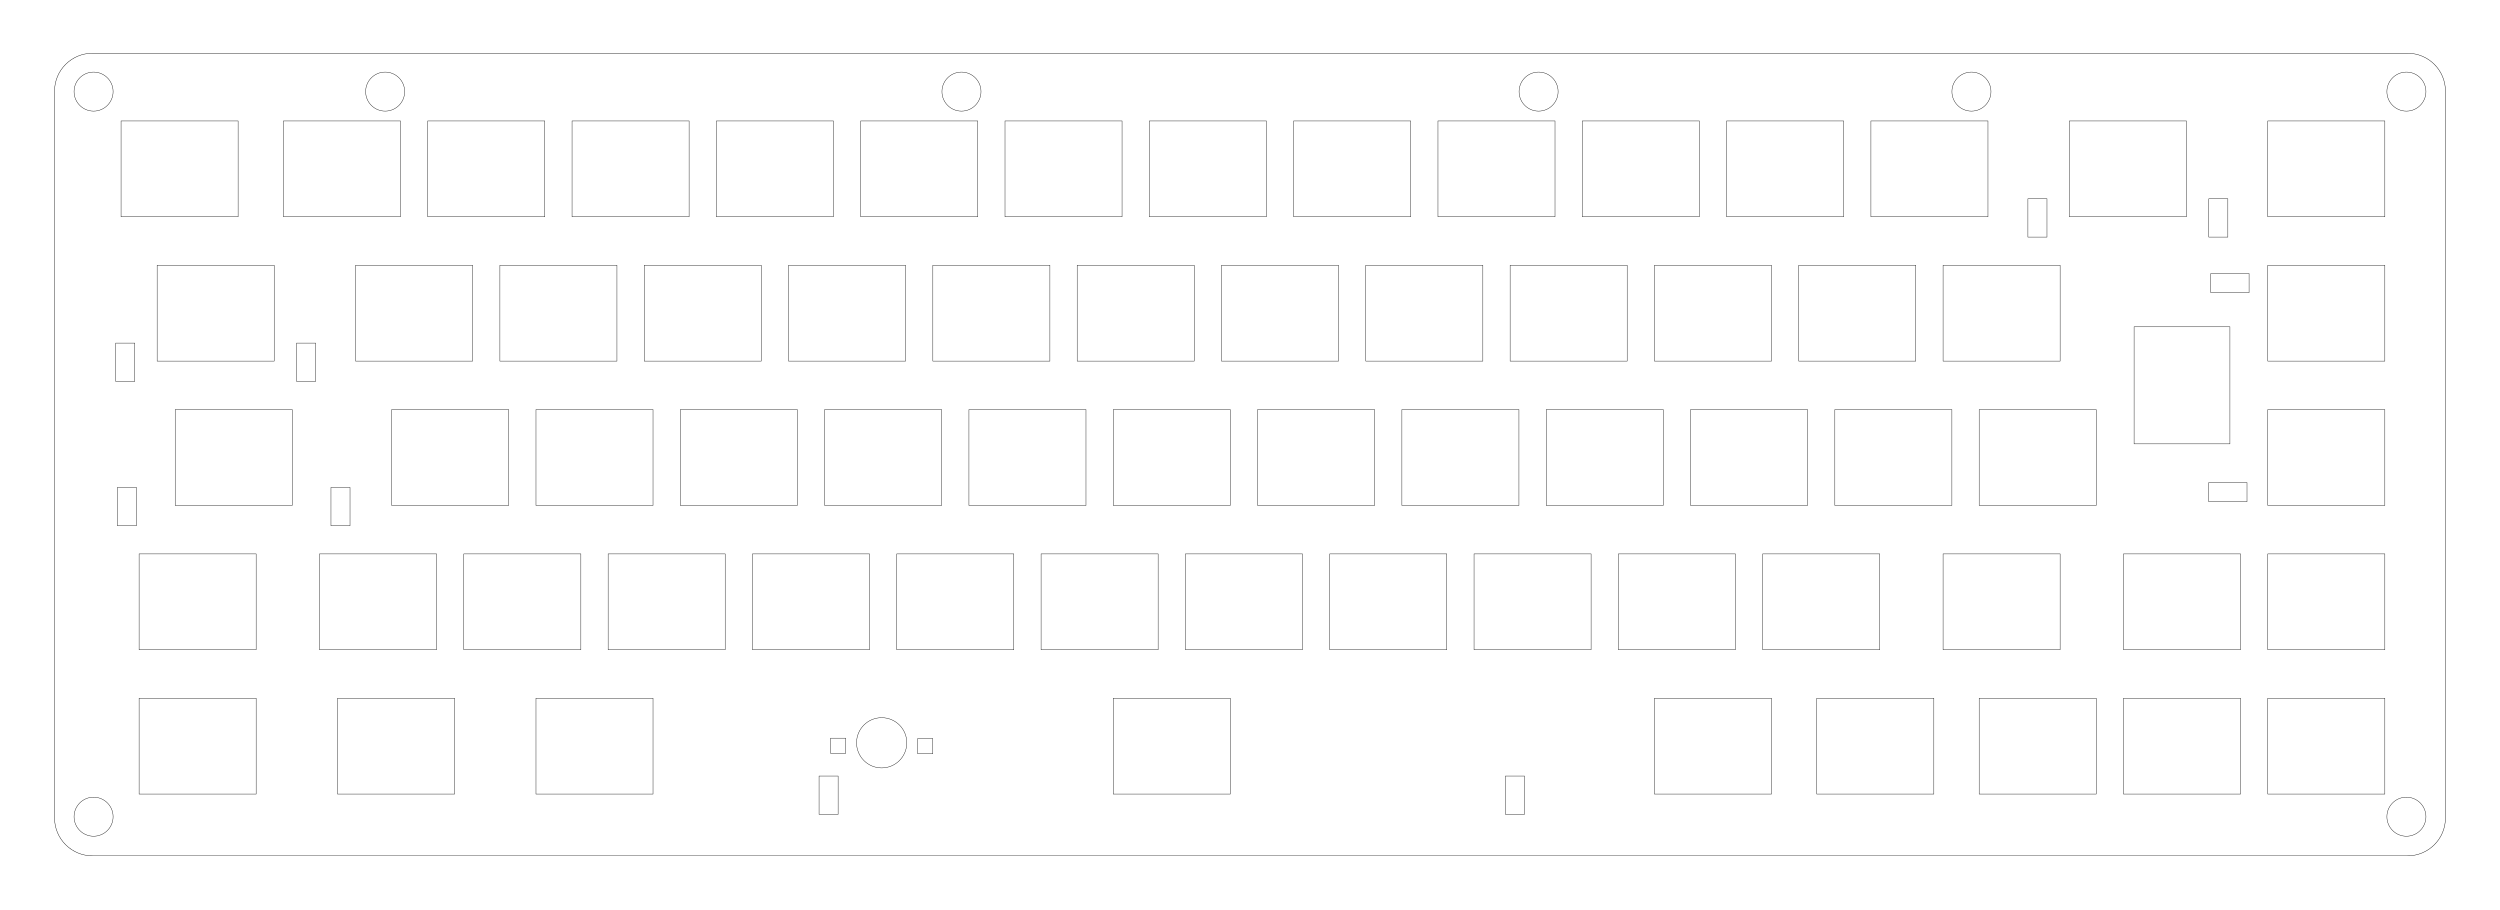
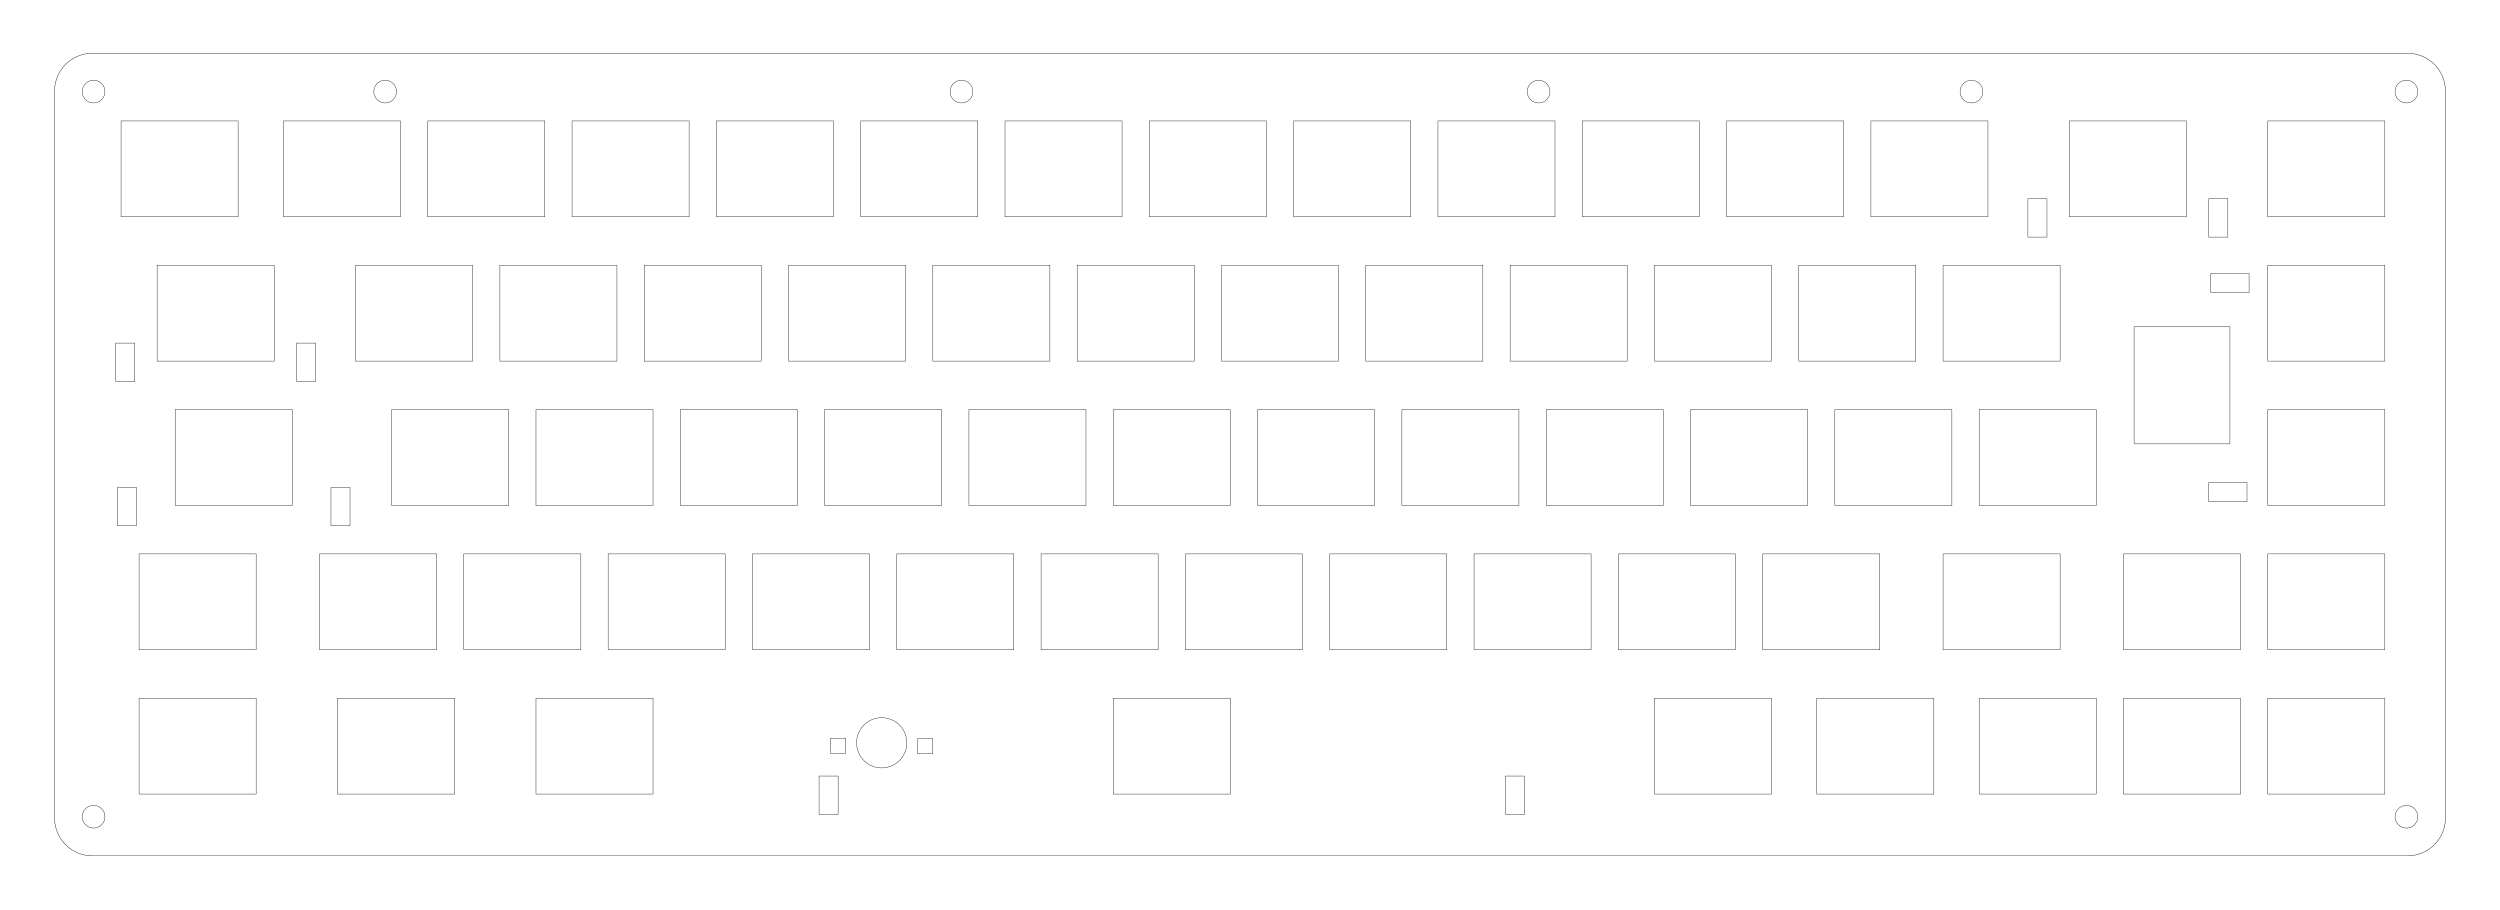
- <svg xmlns="http://www.w3.org/2000/svg" version="1.1" x="0px" y="0px" width="935.433px" height="340.158px" viewBox="-23.829 -7.692 935.433 340.158" enable-background="new -23.829 -7.692 935.433 340.158" xml:space="preserve">
+ <svg xmlns="http://www.w3.org/2000/svg" version="1.1" id="Layer_1" x="0px" y="0px" width="935.433px" height="340.158px" viewBox="0 0 935.433 340.158" enable-background="new 0 0 935.433 340.158" xml:space="preserve">
  <g id="_x32_2mini">
    <g>
-       <path fill="none" stroke="#000000" stroke-width="0.147" d="M-3.419,298.364c0,7.827,6.346,14.173,14.173,14.173h866.267    c7.827,0,14.173-6.346,14.173-14.173V26.409c0-7.828-6.346-14.173-14.173-14.173H10.754c-7.828,0-14.173,6.346-14.173,14.173    V298.364z" />
+       <path fill="none" stroke="#000000" stroke-width="0.147" d="M20.41,306.057c0,7.826,6.346,14.173,14.173,14.173h866.267    c7.826,0,14.174-6.347,14.174-14.173V34.102c0-7.828-6.348-14.173-14.174-14.173H34.583c-7.828,0-14.173,6.346-14.173,14.173    V306.057z" />
    </g>
    <g id="screw_holes">
-       <path display="none" fill="none" stroke="#000000" stroke-width="0.142" d="M544.266,297.927l2.252-5.053 M546.518,292.875    l5.053-2.307 M551.571,290.568l5.107,2.307 M556.678,292.875l2.252,5.053 M558.93,297.927l-2.252,5.053 M556.678,302.98    l-5.107,2.252 M551.571,305.232l-5.053-2.252 M546.518,302.98l-2.252-5.053" />
-       <path display="none" fill="none" stroke="#000000" stroke-width="0.142" d="M213.624,297.927l2.252-5.053 M215.875,292.875    l5.656-2.307 M221.532,290.568l5.053,2.307 M226.584,292.875l2.252,5.053 M228.836,297.927l-2.252,5.053 M226.584,302.98    l-5.053,2.252 M221.532,305.232l-5.656-2.252 M215.875,302.98l-2.252-5.053" />
-       <g>
-         <circle fill="none" stroke="#000000" stroke-width="0.142" cx="11.189" cy="26.584" r="7.304" />
-       </g>
-       <g>
-         <circle fill="none" stroke="#000000" stroke-width="0.142" cx="120.287" cy="26.584" r="7.303" />
-       </g>
-       <g>
-         <circle fill="none" stroke="#000000" stroke-width="0.142" cx="335.929" cy="26.584" r="7.304" />
-       </g>
-       <g>
-         <circle fill="none" stroke="#000000" stroke-width="0.142" cx="551.873" cy="26.584" r="7.304" />
-       </g>
-       <g>
-         <circle fill="none" stroke="#000000" stroke-width="0.142" cx="713.832" cy="26.584" r="7.304" />
-       </g>
-       <g>
-         <circle fill="none" stroke="#000000" stroke-width="0.142" cx="876.585" cy="26.584" r="7.304" />
-       </g>
-       <g>
-         <circle fill="none" stroke="#000000" stroke-width="0.142" cx="876.585" cy="297.9" r="7.304" />
-       </g>
-       <g>
-         <circle fill="none" stroke="#000000" stroke-width="0.142" cx="11.189" cy="297.9" r="7.304" />
+       <path display="none" fill="none" stroke="#000000" stroke-width="0.142" d="M568.093,305.619l2.252-5.053 M570.345,300.567    l5.055-2.308 M575.4,298.26l5.105,2.308 M580.505,300.567l2.252,5.054 M582.757,305.619l-2.252,5.053 M580.505,310.672    l-5.105,2.252 M575.4,312.924l-5.055-2.252 M570.345,310.672l-2.252-5.053" />
+       <path display="none" fill="none" stroke="#000000" stroke-width="0.142" d="M237.453,305.619l2.252-5.053 M239.704,300.567    l5.656-2.308 M245.361,298.26l5.053,2.308 M250.413,300.567l2.252,5.054 M252.665,305.619l-2.252,5.053 M250.413,310.672    l-5.053,2.252 M245.361,312.924l-5.656-2.252 M239.704,310.672l-2.252-5.053" />
+       <g>
+         <circle fill="none" stroke="#000000" stroke-width="0.142" cx="35.018" cy="34.276" r="4.252" />
+       </g>
+       <g>
+         <circle fill="none" stroke="#000000" stroke-width="0.142" cx="144.116" cy="34.277" r="4.252" />
+       </g>
+       <g>
+         <circle fill="none" stroke="#000000" stroke-width="0.142" cx="359.758" cy="34.276" r="4.252" />
+       </g>
+       <g>
+         <circle fill="none" stroke="#000000" stroke-width="0.142" cx="575.701" cy="34.276" r="4.252" />
+       </g>
+       <g>
+         <circle fill="none" stroke="#000000" stroke-width="0.142" cx="737.66" cy="34.276" r="4.252" />
+       </g>
+       <g>
+         <circle fill="none" stroke="#000000" stroke-width="0.142" cx="900.414" cy="34.276" r="4.252" />
+       </g>
+       <g>
+         <circle fill="none" stroke="#000000" stroke-width="0.142" cx="900.414" cy="305.593" r="4.252" />
+       </g>
+       <g>
+         <circle fill="none" stroke="#000000" stroke-width="0.142" cx="35.018" cy="305.593" r="4.252" />
      </g>
    </g>
  </g>
  <g id="AEK_II">
-     <polygon fill="none" stroke="#000000" stroke-width="0.142" points="282.642,282.682 282.642,297.016 289.772,297.016    289.772,282.682  " />
-     <polygon fill="none" stroke="#000000" stroke-width="0.142" points="539.461,282.682 539.461,297.016 546.59,297.016    546.59,282.682  " />
-     <polygon fill="none" stroke="#000000" stroke-width="0.142" points="28.219,253.564 28.219,289.423 72.014,289.423    72.014,253.564  " />
-     <polygon fill="none" stroke="#000000" stroke-width="0.142" points="102.469,253.564 102.469,289.423 146.265,289.423    146.265,253.564  " />
-     <polygon fill="none" stroke="#000000" stroke-width="0.142" points="176.72,253.564 176.72,289.423 220.515,289.423    220.515,253.564  " />
-     <polygon fill="none" stroke="#000000" stroke-width="0.142" points="392.72,253.564 392.72,289.423 436.512,289.423    436.512,253.564  " />
-     <polygon fill="none" stroke="#000000" stroke-width="0.142" points="595.219,253.564 595.219,289.423 639.014,289.423    639.014,253.564  " />
-     <polygon fill="none" stroke="#000000" stroke-width="0.142" points="655.969,253.564 655.969,289.423 699.764,289.423    699.764,253.564  " />
-     <polygon fill="none" stroke="#000000" stroke-width="0.142" points="716.721,253.564 716.721,289.423 760.516,289.423    760.516,253.564  " />
-     <polygon fill="none" stroke="#000000" stroke-width="0.142" points="770.721,253.564 770.721,289.423 814.516,289.423    814.516,253.564  " />
-     <polygon fill="none" stroke="#000000" stroke-width="0.142" points="824.721,253.564 824.721,289.423 868.516,289.423    868.516,253.564  " />
-     <polygon fill="none" stroke="#000000" stroke-width="0.142" points="28.219,199.564 28.219,235.423 72.014,235.423    72.014,199.564  " />
-     <polygon fill="none" stroke="#000000" stroke-width="0.142" points="95.717,199.564 95.717,235.423 139.516,235.423    139.516,199.564  " />
-     <polygon fill="none" stroke="#000000" stroke-width="0.142" points="149.717,199.564 149.717,235.423 193.513,235.423    193.513,199.564  " />
-     <polygon fill="none" stroke="#000000" stroke-width="0.142" points="203.72,199.564 203.72,235.423 247.513,235.423    247.513,199.564  " />
-     <polygon fill="none" stroke="#000000" stroke-width="0.142" points="257.72,199.564 257.72,235.423 301.512,235.423    301.512,199.564  " />
-     <polygon fill="none" stroke="#000000" stroke-width="0.142" points="311.717,199.564 311.717,235.423 355.512,235.423    355.512,199.564  " />
-     <polygon fill="none" stroke="#000000" stroke-width="0.142" points="365.717,199.564 365.717,235.423 409.512,235.423    409.512,199.564  " />
-     <polygon fill="none" stroke="#000000" stroke-width="0.142" points="419.72,199.564 419.72,235.423 463.516,235.423    463.516,199.564  " />
-     <polygon fill="none" stroke="#000000" stroke-width="0.142" points="473.721,199.564 473.721,235.423 517.516,235.423    517.516,199.564  " />
-     <polygon fill="none" stroke="#000000" stroke-width="0.142" points="527.721,199.564 527.721,235.423 571.516,235.423    571.516,199.564  " />
-     <polygon fill="none" stroke="#000000" stroke-width="0.142" points="581.721,199.564 581.721,235.423 625.516,235.423    625.516,199.564  " />
-     <polygon fill="none" stroke="#000000" stroke-width="0.142" points="635.721,199.564 635.721,235.423 679.516,235.423    679.516,199.564  " />
-     <polygon fill="none" stroke="#000000" stroke-width="0.142" points="703.219,199.564 703.219,235.423 747.014,235.423    747.014,199.564  " />
-     <polygon fill="none" stroke="#000000" stroke-width="0.142" points="770.721,199.564 770.721,235.423 814.516,235.423    814.516,199.564  " />
-     <polygon fill="none" stroke="#000000" stroke-width="0.142" points="824.721,199.564 824.721,235.423 868.516,235.423    868.516,199.564  " />
-     <polygon fill="none" stroke="#000000" stroke-width="0.142" points="20.092,174.684 20.092,189.019 27.227,189.019    27.227,174.684  " />
-     <polygon fill="none" stroke="#000000" stroke-width="0.142" points="100.009,174.684 100.009,189.019 107.141,189.019    107.141,174.684  " />
-     <polygon fill="none" stroke="#000000" stroke-width="0.142" points="41.72,145.564 41.72,181.423 85.516,181.423 85.516,145.564     " />
-     <polygon fill="none" stroke="#000000" stroke-width="0.142" points="122.72,145.564 122.72,181.423 166.515,181.423    166.515,145.564  " />
-     <polygon fill="none" stroke="#000000" stroke-width="0.142" points="176.72,145.564 176.72,181.423 220.515,181.423    220.515,145.564  " />
-     <polygon fill="none" stroke="#000000" stroke-width="0.142" points="230.72,145.564 230.72,181.423 274.513,181.423    274.513,145.564  " />
-     <polygon fill="none" stroke="#000000" stroke-width="0.142" points="284.72,145.564 284.72,181.423 328.512,181.423    328.512,145.564  " />
-     <polygon fill="none" stroke="#000000" stroke-width="0.142" points="338.72,145.564 338.72,181.423 382.515,181.423    382.515,145.564  " />
-     <polygon fill="none" stroke="#000000" stroke-width="0.142" points="392.72,145.564 392.72,181.423 436.515,181.423    436.515,145.564  " />
-     <polygon fill="none" stroke="#000000" stroke-width="0.142" points="446.721,145.564 446.721,181.423 490.516,181.423    490.516,145.564  " />
-     <polygon fill="none" stroke="#000000" stroke-width="0.142" points="500.721,145.564 500.721,181.423 544.516,181.423    544.516,145.564  " />
-     <polygon fill="none" stroke="#000000" stroke-width="0.142" points="554.721,145.564 554.721,181.423 598.516,181.423    598.516,145.564  " />
-     <polygon fill="none" stroke="#000000" stroke-width="0.142" points="608.721,145.564 608.721,181.423 652.516,181.423    652.516,145.564  " />
-     <polygon fill="none" stroke="#000000" stroke-width="0.142" points="662.721,145.564 662.721,181.423 706.516,181.423    706.516,145.564  " />
-     <polygon fill="none" stroke="#000000" stroke-width="0.142" points="716.721,145.564 716.721,181.423 760.516,181.423    760.516,145.564  " />
-     <polygon fill="none" stroke="#000000" stroke-width="0.142" points="824.721,145.564 824.721,181.423 868.516,181.423    868.516,145.564  " />
-     <polygon fill="none" stroke="#000000" stroke-width="0.142" points="802.608,172.885 802.608,180.016 816.94,180.016    816.94,172.885  " />
-     <polygon fill="none" stroke="#000000" stroke-width="0.142" points="774.69,114.595 774.69,158.39 810.547,158.39    810.547,114.595  " />
-     <polygon fill="none" stroke="#000000" stroke-width="0.142" points="19.46,120.684 19.46,135.019 26.592,135.019 26.592,120.684     " />
-     <polygon fill="none" stroke="#000000" stroke-width="0.142" points="87.14,120.684 87.14,135.019 94.272,135.019 94.272,120.684     " />
-     <polygon fill="none" stroke="#000000" stroke-width="0.142" points="34.968,91.564 34.968,127.423 78.763,127.423 78.763,91.564     " />
-     <polygon fill="none" stroke="#000000" stroke-width="0.142" points="109.219,91.564 109.219,127.423 153.014,127.423    153.014,91.564  " />
-     <polygon fill="none" stroke="#000000" stroke-width="0.142" points="163.219,91.564 163.219,127.423 207.014,127.423    207.014,91.564  " />
-     <polygon fill="none" stroke="#000000" stroke-width="0.142" points="217.219,91.564 217.219,127.423 261.014,127.423    261.014,91.564  " />
-     <polygon fill="none" stroke="#000000" stroke-width="0.142" points="271.219,91.564 271.219,127.423 315.014,127.423    315.014,91.564  " />
-     <polygon fill="none" stroke="#000000" stroke-width="0.142" points="325.218,91.564 325.218,127.423 369.014,127.423    369.014,91.564  " />
-     <polygon fill="none" stroke="#000000" stroke-width="0.142" points="379.218,91.564 379.218,127.423 423.014,127.423    423.014,91.564  " />
-     <polygon fill="none" stroke="#000000" stroke-width="0.142" points="433.218,91.564 433.218,127.423 477.014,127.423    477.014,91.564  " />
-     <polygon fill="none" stroke="#000000" stroke-width="0.142" points="487.219,91.564 487.219,127.423 531.014,127.423    531.014,91.564  " />
-     <polygon fill="none" stroke="#000000" stroke-width="0.142" points="541.219,91.564 541.219,127.423 585.014,127.423    585.014,91.564  " />
-     <polygon fill="none" stroke="#000000" stroke-width="0.142" points="595.219,91.564 595.219,127.423 639.014,127.423    639.014,91.564  " />
-     <polygon fill="none" stroke="#000000" stroke-width="0.142" points="649.219,91.564 649.219,127.423 693.014,127.423    693.014,91.564  " />
-     <polygon fill="none" stroke="#000000" stroke-width="0.142" points="703.219,91.564 703.219,127.423 747.014,127.423    747.014,91.564  " />
-     <polygon fill="none" stroke="#000000" stroke-width="0.142" points="824.721,91.564 824.721,127.423 868.516,127.423    868.516,91.564  " />
-     <polygon fill="none" stroke="#000000" stroke-width="0.142" points="803.381,94.662 803.381,101.794 817.715,101.794    817.715,94.662  " />
-     <polygon fill="none" stroke="#000000" stroke-width="0.142" points="734.959,66.684 734.959,81.019 742.094,81.019    742.094,66.684  " />
-     <polygon fill="none" stroke="#000000" stroke-width="0.142" points="802.641,66.684 802.641,81.019 809.774,81.019    809.774,66.684  " />
-     <polygon fill="none" stroke="#000000" stroke-width="0.142" points="21.469,37.564 21.469,73.423 65.265,73.423 65.265,37.564     " />
-     <polygon fill="none" stroke="#000000" stroke-width="0.142" points="82.219,37.564 82.219,73.423 126.014,73.423 126.014,37.564     " />
-     <polygon fill="none" stroke="#000000" stroke-width="0.142" points="136.219,37.564 136.219,73.423 180.014,73.423    180.014,37.564  " />
-     <polygon fill="none" stroke="#000000" stroke-width="0.142" points="190.219,37.564 190.219,73.423 234.014,73.423    234.014,37.564  " />
-     <polygon fill="none" stroke="#000000" stroke-width="0.142" points="244.219,37.564 244.219,73.423 288.014,73.423    288.014,37.564  " />
-     <polygon fill="none" stroke="#000000" stroke-width="0.142" points="298.219,37.564 298.219,73.423 342.014,73.423    342.014,37.564  " />
-     <polygon fill="none" stroke="#000000" stroke-width="0.142" points="352.218,37.564 352.218,73.423 396.014,73.423    396.014,37.564  " />
-     <polygon fill="none" stroke="#000000" stroke-width="0.142" points="406.218,37.564 406.218,73.423 450.014,73.423    450.014,37.564  " />
-     <polygon fill="none" stroke="#000000" stroke-width="0.142" points="460.219,37.564 460.219,73.423 504.014,73.423    504.014,37.564  " />
-     <polygon fill="none" stroke="#000000" stroke-width="0.142" points="514.219,37.564 514.219,73.423 558.014,73.423    558.014,37.564  " />
-     <polygon fill="none" stroke="#000000" stroke-width="0.142" points="568.219,37.564 568.219,73.423 612.014,73.423    612.014,37.564  " />
-     <polygon fill="none" stroke="#000000" stroke-width="0.142" points="622.219,37.564 622.219,73.423 666.014,73.423    666.014,37.564  " />
-     <polygon fill="none" stroke="#000000" stroke-width="0.142" points="676.219,37.564 676.219,73.423 720.014,73.423    720.014,37.564  " />
-     <polygon fill="none" stroke="#000000" stroke-width="0.142" points="750.469,37.564 750.469,73.423 794.266,73.423    794.266,37.564  " />
-     <polygon fill="none" stroke="#000000" stroke-width="0.142" points="824.721,37.564 824.721,73.423 868.516,73.423    868.516,37.564  " />
-     <rect x="286.937" y="268.509" fill="none" stroke="#000000" stroke-width="0.142" width="5.669" height="5.671" />
-     <rect x="319.535" y="268.657" fill="none" stroke="#000000" stroke-width="0.142" width="5.669" height="5.67" />
-     <circle fill="none" stroke="#000000" stroke-width="0.142" cx="306.071" cy="270.244" r="9.399" />
+     <polygon fill="none" stroke="#000000" stroke-width="0.142" points="306.471,290.375 306.471,304.709 313.601,304.709    313.601,290.375  " />
+     <polygon fill="none" stroke="#000000" stroke-width="0.142" points="563.289,290.375 563.289,304.709 570.417,304.709    570.417,290.375  " />
+     <polygon fill="none" stroke="#000000" stroke-width="0.142" points="52.048,261.256 52.048,297.115 95.843,297.115    95.843,261.256  " />
+     <polygon fill="none" stroke="#000000" stroke-width="0.142" points="126.297,261.256 126.297,297.115 170.094,297.115    170.094,261.256  " />
+     <polygon fill="none" stroke="#000000" stroke-width="0.142" points="200.549,261.256 200.549,297.115 244.344,297.115    244.344,261.256  " />
+     <polygon fill="none" stroke="#000000" stroke-width="0.142" points="416.549,261.256 416.549,297.115 460.34,297.115    460.34,261.256  " />
+     <polygon fill="none" stroke="#000000" stroke-width="0.142" points="619.046,261.256 619.046,297.115 662.841,297.115    662.841,261.256  " />
+     <polygon fill="none" stroke="#000000" stroke-width="0.142" points="679.796,261.256 679.796,297.115 723.591,297.115    723.591,261.256  " />
+     <polygon fill="none" stroke="#000000" stroke-width="0.142" points="740.548,261.256 740.548,297.115 784.343,297.115    784.343,261.256  " />
+     <polygon fill="none" stroke="#000000" stroke-width="0.142" points="794.548,261.256 794.548,297.115 838.343,297.115    838.343,261.256  " />
+     <polygon fill="none" stroke="#000000" stroke-width="0.142" points="848.548,261.256 848.548,297.115 892.343,297.115    892.343,261.256  " />
+     <polygon fill="none" stroke="#000000" stroke-width="0.142" points="52.048,207.256 52.048,243.115 95.843,243.115    95.843,207.256  " />
+     <polygon fill="none" stroke="#000000" stroke-width="0.142" points="119.545,207.256 119.545,243.115 163.345,243.115    163.345,207.256  " />
+     <polygon fill="none" stroke="#000000" stroke-width="0.142" points="173.545,207.256 173.545,243.115 217.342,243.115    217.342,207.256  " />
+     <polygon fill="none" stroke="#000000" stroke-width="0.142" points="227.549,207.256 227.549,243.115 271.342,243.115    271.342,207.256  " />
+     <polygon fill="none" stroke="#000000" stroke-width="0.142" points="281.549,207.256 281.549,243.115 325.341,243.115    325.341,207.256  " />
+     <polygon fill="none" stroke="#000000" stroke-width="0.142" points="335.545,207.256 335.545,243.115 379.341,243.115    379.341,207.256  " />
+     <polygon fill="none" stroke="#000000" stroke-width="0.142" points="389.545,207.256 389.545,243.115 433.34,243.115    433.34,207.256  " />
+     <polygon fill="none" stroke="#000000" stroke-width="0.142" points="443.548,207.256 443.548,243.115 487.344,243.115    487.344,207.256  " />
+     <polygon fill="none" stroke="#000000" stroke-width="0.142" points="497.548,207.256 497.548,243.115 541.343,243.115    541.343,207.256  " />
+     <polygon fill="none" stroke="#000000" stroke-width="0.142" points="551.548,207.256 551.548,243.115 595.343,243.115    595.343,207.256  " />
+     <polygon fill="none" stroke="#000000" stroke-width="0.142" points="605.548,207.256 605.548,243.115 649.343,243.115    649.343,207.256  " />
+     <polygon fill="none" stroke="#000000" stroke-width="0.142" points="659.548,207.256 659.548,243.115 703.343,243.115    703.343,207.256  " />
+     <polygon fill="none" stroke="#000000" stroke-width="0.142" points="727.046,207.256 727.046,243.115 770.841,243.115    770.841,207.256  " />
+     <polygon fill="none" stroke="#000000" stroke-width="0.142" points="794.548,207.256 794.548,243.115 838.343,243.115    838.343,207.256  " />
+     <polygon fill="none" stroke="#000000" stroke-width="0.142" points="848.548,207.256 848.548,243.115 892.343,243.115    892.343,207.256  " />
+     <polygon fill="none" stroke="#000000" stroke-width="0.142" points="43.92,182.377 43.92,196.711 51.056,196.711 51.056,182.377     " />
+     <polygon fill="none" stroke="#000000" stroke-width="0.142" points="123.837,182.377 123.837,196.711 130.97,196.711    130.97,182.377  " />
+     <polygon fill="none" stroke="#000000" stroke-width="0.142" points="65.549,153.256 65.549,189.115 109.345,189.115    109.345,153.256  " />
+     <polygon fill="none" stroke="#000000" stroke-width="0.142" points="146.549,153.256 146.549,189.115 190.344,189.115    190.344,153.256  " />
+     <polygon fill="none" stroke="#000000" stroke-width="0.142" points="200.549,153.256 200.549,189.115 244.344,189.115    244.344,153.256  " />
+     <polygon fill="none" stroke="#000000" stroke-width="0.142" points="254.549,153.256 254.549,189.115 298.342,189.115    298.342,153.256  " />
+     <polygon fill="none" stroke="#000000" stroke-width="0.142" points="308.549,153.256 308.549,189.115 352.341,189.115    352.341,153.256  " />
+     <polygon fill="none" stroke="#000000" stroke-width="0.142" points="362.549,153.256 362.549,189.115 406.344,189.115    406.344,153.256  " />
+     <polygon fill="none" stroke="#000000" stroke-width="0.142" points="416.549,153.256 416.549,189.115 460.343,189.115    460.343,153.256  " />
+     <polygon fill="none" stroke="#000000" stroke-width="0.142" points="470.549,153.256 470.549,189.115 514.343,189.115    514.343,153.256  " />
+     <polygon fill="none" stroke="#000000" stroke-width="0.142" points="524.548,153.256 524.548,189.115 568.343,189.115    568.343,153.256  " />
+     <polygon fill="none" stroke="#000000" stroke-width="0.142" points="578.548,153.256 578.548,189.115 622.343,189.115    622.343,153.256  " />
+     <polygon fill="none" stroke="#000000" stroke-width="0.142" points="632.548,153.256 632.548,189.115 676.343,189.115    676.343,153.256  " />
+     <polygon fill="none" stroke="#000000" stroke-width="0.142" points="686.548,153.256 686.548,189.115 730.343,189.115    730.343,153.256  " />
+     <polygon fill="none" stroke="#000000" stroke-width="0.142" points="740.548,153.256 740.548,189.115 784.343,189.115    784.343,153.256  " />
+     <polygon fill="none" stroke="#000000" stroke-width="0.142" points="848.548,153.256 848.548,189.115 892.343,189.115    892.343,153.256  " />
+     <polygon fill="none" stroke="#000000" stroke-width="0.142" points="826.437,180.577 826.437,187.709 840.769,187.709    840.769,180.577  " />
+     <polygon fill="none" stroke="#000000" stroke-width="0.142" points="798.519,122.288 798.519,166.083 834.375,166.083    834.375,122.288  " />
+     <polygon fill="none" stroke="#000000" stroke-width="0.142" points="43.289,128.376 43.289,142.711 50.42,142.711 50.42,128.376     " />
+     <polygon fill="none" stroke="#000000" stroke-width="0.142" points="110.969,128.376 110.969,142.711 118.101,142.711    118.101,128.376  " />
+     <polygon fill="none" stroke="#000000" stroke-width="0.142" points="58.796,99.256 58.796,135.115 102.592,135.115    102.592,99.256  " />
+     <polygon fill="none" stroke="#000000" stroke-width="0.142" points="133.047,99.256 133.047,135.115 176.843,135.115    176.843,99.256  " />
+     <polygon fill="none" stroke="#000000" stroke-width="0.142" points="187.047,99.256 187.047,135.115 230.843,135.115    230.843,99.256  " />
+     <polygon fill="none" stroke="#000000" stroke-width="0.142" points="241.047,99.256 241.047,135.115 284.843,135.115    284.843,99.256  " />
+     <polygon fill="none" stroke="#000000" stroke-width="0.142" points="295.047,99.256 295.047,135.115 338.843,135.115    338.843,99.256  " />
+     <polygon fill="none" stroke="#000000" stroke-width="0.142" points="349.046,99.256 349.046,135.115 392.843,135.115    392.843,99.256  " />
+     <polygon fill="none" stroke="#000000" stroke-width="0.142" points="403.046,99.256 403.046,135.115 446.842,135.115    446.842,99.256  " />
+     <polygon fill="none" stroke="#000000" stroke-width="0.142" points="457.046,99.256 457.046,135.115 500.841,135.115    500.841,99.256  " />
+     <polygon fill="none" stroke="#000000" stroke-width="0.142" points="511.046,99.256 511.046,135.115 554.841,135.115    554.841,99.256  " />
+     <polygon fill="none" stroke="#000000" stroke-width="0.142" points="565.046,99.256 565.046,135.115 608.841,135.115    608.841,99.256  " />
+     <polygon fill="none" stroke="#000000" stroke-width="0.142" points="619.046,99.256 619.046,135.115 662.841,135.115    662.841,99.256  " />
+     <polygon fill="none" stroke="#000000" stroke-width="0.142" points="673.046,99.256 673.046,135.115 716.841,135.115    716.841,99.256  " />
+     <polygon fill="none" stroke="#000000" stroke-width="0.142" points="727.046,99.256 727.046,135.115 770.841,135.115    770.841,99.256  " />
+     <polygon fill="none" stroke="#000000" stroke-width="0.142" points="848.548,99.256 848.548,135.115 892.343,135.115    892.343,99.256  " />
+     <polygon fill="none" stroke="#000000" stroke-width="0.142" points="827.208,102.354 827.208,109.486 841.542,109.486    841.542,102.354  " />
+     <polygon fill="none" stroke="#000000" stroke-width="0.142" points="758.787,74.376 758.787,88.711 765.921,88.711    765.921,74.376  " />
+     <polygon fill="none" stroke="#000000" stroke-width="0.142" points="826.468,74.376 826.468,88.711 833.603,88.711    833.603,74.376  " />
+     <polygon fill="none" stroke="#000000" stroke-width="0.142" points="45.298,45.256 45.298,81.115 89.094,81.115 89.094,45.256     " />
+     <polygon fill="none" stroke="#000000" stroke-width="0.142" points="106.047,45.256 106.047,81.115 149.843,81.115    149.843,45.256  " />
+     <polygon fill="none" stroke="#000000" stroke-width="0.142" points="160.047,45.256 160.047,81.115 203.843,81.115    203.843,45.256  " />
+     <polygon fill="none" stroke="#000000" stroke-width="0.142" points="214.047,45.256 214.047,81.115 257.843,81.115    257.843,45.256  " />
+     <polygon fill="none" stroke="#000000" stroke-width="0.142" points="268.047,45.256 268.047,81.115 311.843,81.115    311.843,45.256  " />
+     <polygon fill="none" stroke="#000000" stroke-width="0.142" points="322.047,45.256 322.047,81.115 365.843,81.115    365.843,45.256  " />
+     <polygon fill="none" stroke="#000000" stroke-width="0.142" points="376.046,45.256 376.046,81.115 419.843,81.115    419.843,45.256  " />
+     <polygon fill="none" stroke="#000000" stroke-width="0.142" points="430.046,45.256 430.046,81.115 473.842,81.115    473.842,45.256  " />
+     <polygon fill="none" stroke="#000000" stroke-width="0.142" points="484.047,45.256 484.047,81.115 527.841,81.115    527.841,45.256  " />
+     <polygon fill="none" stroke="#000000" stroke-width="0.142" points="538.046,45.256 538.046,81.115 581.841,81.115    581.841,45.256  " />
+     <polygon fill="none" stroke="#000000" stroke-width="0.142" points="592.046,45.256 592.046,81.115 635.841,81.115    635.841,45.256  " />
+     <polygon fill="none" stroke="#000000" stroke-width="0.142" points="646.046,45.256 646.046,81.115 689.841,81.115    689.841,45.256  " />
+     <polygon fill="none" stroke="#000000" stroke-width="0.142" points="700.046,45.256 700.046,81.115 743.841,81.115    743.841,45.256  " />
+     <polygon fill="none" stroke="#000000" stroke-width="0.142" points="774.296,45.256 774.296,81.115 818.093,81.115    818.093,45.256  " />
+     <polygon fill="none" stroke="#000000" stroke-width="0.142" points="848.548,45.256 848.548,81.115 892.343,81.115    892.343,45.256  " />
+     <rect x="310.766" y="276.201" fill="none" stroke="#000000" stroke-width="0.142" width="5.669" height="5.672" />
+     <rect x="343.364" y="276.35" fill="none" stroke="#000000" stroke-width="0.142" width="5.669" height="5.67" />
+     <circle fill="none" stroke="#000000" stroke-width="0.142" cx="329.899" cy="277.937" r="9.399" />
    <g id="default_plate" display="none">
-       <polygon display="inline" fill="none" stroke="#000000" stroke-width="0.142" points="879.37,306.493 10.405,306.493     10.405,28.28 879.37,28.28   " />
+       <polygon display="inline" fill="none" stroke="#000000" stroke-width="0.142" points="903.199,314.186 34.233,314.186     34.233,35.972 903.199,35.972   " />
    </g>
  </g>
  <g id="AEK0116" display="none">
-     <polygon display="inline" fill="none" stroke="#000000" stroke-width="0.142" points="17.237,248.35 17.237,284.636    61.457,284.636 61.457,248.35  " />
-     <polygon display="inline" fill="none" stroke="#000000" stroke-width="0.142" points="84.735,248.35 84.735,284.636    128.956,284.636 128.956,248.35  " />
-     <polygon display="inline" fill="none" stroke="#000000" stroke-width="0.142" points="158.986,248.35 158.986,284.636    203.207,284.636 203.207,248.35  " />
-     <polygon display="inline" fill="none" stroke="#000000" stroke-width="0.142" points="233.237,248.35 233.237,284.636    277.455,284.636 277.455,248.35  " />
-     <polygon display="inline" fill="none" stroke="#000000" stroke-width="0.142" points="401.986,248.35 401.986,284.636    446.207,284.636 446.207,248.35  " />
-     <polygon display="inline" fill="none" stroke="#000000" stroke-width="0.142" points="570.736,248.35 570.736,284.636    614.957,284.636 614.957,248.35  " />
-     <polygon display="inline" fill="none" stroke="#000000" stroke-width="0.142" points="651.736,248.35 651.736,284.636    695.957,284.636 695.957,248.35  " />
-     <polygon display="inline" fill="none" stroke="#000000" stroke-width="0.142" points="719.236,248.35 719.236,284.636    763.457,284.636 763.457,248.35  " />
-     <polygon display="inline" fill="none" stroke="#000000" stroke-width="0.142" points="773.236,248.35 773.236,284.636    817.457,284.636 817.457,248.35  " />
-     <polygon display="inline" fill="none" stroke="#000000" stroke-width="0.142" points="827.236,248.35 827.236,284.636    871.457,284.636 871.457,248.35  " />
-     <polygon display="inline" fill="none" stroke="#000000" stroke-width="0.142" points="28.219,194.564 28.219,230.423    72.014,230.423 72.014,194.564  " />
-     <polygon display="inline" fill="none" stroke="#000000" stroke-width="0.142" points="95.717,194.564 95.717,230.423    139.516,230.423 139.516,194.564  " />
-     <polygon display="inline" fill="none" stroke="#000000" stroke-width="0.142" points="149.717,194.564 149.717,230.423    193.513,230.423 193.513,194.564  " />
-     <polygon display="inline" fill="none" stroke="#000000" stroke-width="0.142" points="203.72,194.564 203.72,230.423    247.513,230.423 247.513,194.564  " />
-     <polygon display="inline" fill="none" stroke="#000000" stroke-width="0.142" points="257.72,194.564 257.72,230.423    301.512,230.423 301.512,194.564  " />
-     <polygon display="inline" fill="none" stroke="#000000" stroke-width="0.142" points="311.717,194.564 311.717,230.423    355.512,230.423 355.512,194.564  " />
-     <polygon display="inline" fill="none" stroke="#000000" stroke-width="0.142" points="365.717,194.564 365.717,230.423    409.512,230.423 409.512,194.564  " />
-     <polygon display="inline" fill="none" stroke="#000000" stroke-width="0.142" points="419.72,194.564 419.72,230.423    463.516,230.423 463.516,194.564  " />
-     <polygon display="inline" fill="none" stroke="#000000" stroke-width="0.142" points="473.721,194.564 473.721,230.423    517.516,230.423 517.516,194.564  " />
-     <polygon display="inline" fill="none" stroke="#000000" stroke-width="0.142" points="527.721,194.564 527.721,230.423    571.516,230.423 571.516,194.564  " />
-     <polygon display="inline" fill="none" stroke="#000000" stroke-width="0.142" points="581.721,194.564 581.721,230.423    625.516,230.423 625.516,194.564  " />
-     <polygon display="inline" fill="none" stroke="#000000" stroke-width="0.142" points="635.721,194.564 635.721,230.423    679.516,230.423 679.516,194.564  " />
-     <polygon display="inline" fill="none" stroke="#000000" stroke-width="0.142" points="703.219,194.564 703.219,230.423    747.014,230.423 747.014,194.564  " />
-     <polygon display="inline" fill="none" stroke="#000000" stroke-width="0.142" points="770.721,194.564 770.721,230.423    814.516,230.423 814.516,194.564  " />
-     <polygon display="inline" fill="none" stroke="#000000" stroke-width="0.142" points="824.721,194.564 824.721,230.423    868.516,230.423 868.516,194.564  " />
+     <polygon display="inline" fill="none" stroke="#000000" stroke-width="0.142" points="17.237,248.351 17.237,284.636    61.457,284.636 61.457,248.351  " />
+     <polygon display="inline" fill="none" stroke="#000000" stroke-width="0.142" points="84.735,248.351 84.735,284.636    128.956,284.636 128.956,248.351  " />
+     <polygon display="inline" fill="none" stroke="#000000" stroke-width="0.142" points="158.986,248.351 158.986,284.636    203.207,284.636 203.207,248.351  " />
+     <polygon display="inline" fill="none" stroke="#000000" stroke-width="0.142" points="233.237,248.351 233.237,284.636    277.455,284.636 277.455,248.351  " />
+     <polygon display="inline" fill="none" stroke="#000000" stroke-width="0.142" points="401.986,248.351 401.986,284.636    446.207,284.636 446.207,248.351  " />
+     <polygon display="inline" fill="none" stroke="#000000" stroke-width="0.142" points="570.736,248.351 570.736,284.636    614.957,284.636 614.957,248.351  " />
+     <polygon display="inline" fill="none" stroke="#000000" stroke-width="0.142" points="651.736,248.351 651.736,284.636    695.957,284.636 695.957,248.351  " />
+     <polygon display="inline" fill="none" stroke="#000000" stroke-width="0.142" points="719.236,248.351 719.236,284.636    763.457,284.636 763.457,248.351  " />
+     <polygon display="inline" fill="none" stroke="#000000" stroke-width="0.142" points="773.236,248.351 773.236,284.636    817.457,284.636 817.457,248.351  " />
+     <polygon display="inline" fill="none" stroke="#000000" stroke-width="0.142" points="827.236,248.351 827.236,284.636    871.457,284.636 871.457,248.351  " />
+     <polygon display="inline" fill="none" stroke="#000000" stroke-width="0.142" points="28.219,194.563 28.219,230.423    72.014,230.423 72.014,194.563  " />
+     <polygon display="inline" fill="none" stroke="#000000" stroke-width="0.142" points="95.717,194.563 95.717,230.423    139.516,230.423 139.516,194.563  " />
+     <polygon display="inline" fill="none" stroke="#000000" stroke-width="0.142" points="149.717,194.563 149.717,230.423    193.513,230.423 193.513,194.563  " />
+     <polygon display="inline" fill="none" stroke="#000000" stroke-width="0.142" points="203.72,194.563 203.72,230.423    247.513,230.423 247.513,194.563  " />
+     <polygon display="inline" fill="none" stroke="#000000" stroke-width="0.142" points="257.72,194.563 257.72,230.423    301.512,230.423 301.512,194.563  " />
+     <polygon display="inline" fill="none" stroke="#000000" stroke-width="0.142" points="311.717,194.563 311.717,230.423    355.512,230.423 355.512,194.563  " />
+     <polygon display="inline" fill="none" stroke="#000000" stroke-width="0.142" points="365.717,194.563 365.717,230.423    409.512,230.423 409.512,194.563  " />
+     <polygon display="inline" fill="none" stroke="#000000" stroke-width="0.142" points="419.72,194.563 419.72,230.423    463.516,230.423 463.516,194.563  " />
+     <polygon display="inline" fill="none" stroke="#000000" stroke-width="0.142" points="473.72,194.563 473.72,230.423    517.515,230.423 517.515,194.563  " />
+     <polygon display="inline" fill="none" stroke="#000000" stroke-width="0.142" points="527.72,194.563 527.72,230.423    571.515,230.423 571.515,194.563  " />
+     <polygon display="inline" fill="none" stroke="#000000" stroke-width="0.142" points="581.72,194.563 581.72,230.423    625.515,230.423 625.515,194.563  " />
+     <polygon display="inline" fill="none" stroke="#000000" stroke-width="0.142" points="635.72,194.563 635.72,230.423    679.515,230.423 679.515,194.563  " />
+     <polygon display="inline" fill="none" stroke="#000000" stroke-width="0.142" points="703.218,194.563 703.218,230.423    747.013,230.423 747.013,194.563  " />
+     <polygon display="inline" fill="none" stroke="#000000" stroke-width="0.142" points="770.72,194.563 770.72,230.423    814.515,230.423 814.515,194.563  " />
+     <polygon display="inline" fill="none" stroke="#000000" stroke-width="0.142" points="824.72,194.563 824.72,230.423    868.515,230.423 868.515,194.563  " />
    <polygon display="inline" fill="none" stroke="#000000" stroke-width="0.142" points="20.092,169.684 20.092,184.019    27.227,184.019 27.227,169.684  " />
    <polygon display="inline" fill="none" stroke="#000000" stroke-width="0.142" points="100.009,169.684 100.009,184.019    107.141,184.019 107.141,169.684  " />
    <polygon display="inline" fill="none" stroke="#000000" stroke-width="0.142" points="41.72,140.564 41.72,176.423    85.516,176.423 85.516,140.564  " />
    <polygon display="inline" fill="none" stroke="#000000" stroke-width="0.142" points="122.72,140.564 122.72,176.423    166.515,176.423 166.515,140.564  " />
    <polygon display="inline" fill="none" stroke="#000000" stroke-width="0.142" points="176.72,140.564 176.72,176.423    220.515,176.423 220.515,140.564  " />
    <polygon display="inline" fill="none" stroke="#000000" stroke-width="0.142" points="230.72,140.564 230.72,176.423    274.513,176.423 274.513,140.564  " />
    <polygon display="inline" fill="none" stroke="#000000" stroke-width="0.142" points="284.72,140.564 284.72,176.423    328.512,176.423 328.512,140.564  " />
    <polygon display="inline" fill="none" stroke="#000000" stroke-width="0.142" points="338.72,140.564 338.72,176.423    382.515,176.423 382.515,140.564  " />
    <polygon display="inline" fill="none" stroke="#000000" stroke-width="0.142" points="392.72,140.564 392.72,176.423    436.515,176.423 436.515,140.564  " />
-     <polygon display="inline" fill="none" stroke="#000000" stroke-width="0.142" points="446.721,140.564 446.721,176.423    490.516,176.423 490.516,140.564  " />
-     <polygon display="inline" fill="none" stroke="#000000" stroke-width="0.142" points="500.721,140.564 500.721,176.423    544.516,176.423 544.516,140.564  " />
-     <polygon display="inline" fill="none" stroke="#000000" stroke-width="0.142" points="554.721,140.564 554.721,176.423    598.516,176.423 598.516,140.564  " />
-     <polygon display="inline" fill="none" stroke="#000000" stroke-width="0.142" points="608.721,140.564 608.721,176.423    652.516,176.423 652.516,140.564  " />
-     <polygon display="inline" fill="none" stroke="#000000" stroke-width="0.142" points="662.721,140.564 662.721,176.423    706.516,176.423 706.516,140.564  " />
-     <polygon display="inline" fill="none" stroke="#000000" stroke-width="0.142" points="716.721,140.564 716.721,176.423    760.516,176.423 760.516,140.564  " />
-     <polygon display="inline" fill="none" stroke="#000000" stroke-width="0.142" points="824.721,140.564 824.721,176.423    868.516,176.423 868.516,140.564  " />
-     <polygon display="inline" fill="none" stroke="#000000" stroke-width="0.142" points="802.608,167.885 802.608,175.016    816.94,175.016 816.94,167.885  " />
-     <polygon display="inline" fill="none" stroke="#000000" stroke-width="0.142" points="774.69,109.595 774.69,153.39    810.547,153.39 810.547,109.595  " />
+     <polygon display="inline" fill="none" stroke="#000000" stroke-width="0.142" points="446.721,140.564 446.721,176.423    490.515,176.423 490.515,140.564  " />
+     <polygon display="inline" fill="none" stroke="#000000" stroke-width="0.142" points="500.72,140.564 500.72,176.423    544.515,176.423 544.515,140.564  " />
+     <polygon display="inline" fill="none" stroke="#000000" stroke-width="0.142" points="554.72,140.564 554.72,176.423    598.515,176.423 598.515,140.564  " />
+     <polygon display="inline" fill="none" stroke="#000000" stroke-width="0.142" points="608.72,140.564 608.72,176.423    652.515,176.423 652.515,140.564  " />
+     <polygon display="inline" fill="none" stroke="#000000" stroke-width="0.142" points="662.72,140.564 662.72,176.423    706.515,176.423 706.515,140.564  " />
+     <polygon display="inline" fill="none" stroke="#000000" stroke-width="0.142" points="716.72,140.564 716.72,176.423    760.515,176.423 760.515,140.564  " />
+     <polygon display="inline" fill="none" stroke="#000000" stroke-width="0.142" points="824.72,140.564 824.72,176.423    868.515,176.423 868.515,140.564  " />
+     <polygon display="inline" fill="none" stroke="#000000" stroke-width="0.142" points="802.609,167.885 802.609,175.017    816.941,175.017 816.941,167.885  " />
+     <polygon display="inline" fill="none" stroke="#000000" stroke-width="0.142" points="774.691,109.595 774.691,153.39    810.546,153.39 810.546,109.595  " />
    <polygon display="inline" fill="none" stroke="#000000" stroke-width="0.142" points="19.46,115.684 19.46,130.019    26.592,130.019 26.592,115.684  " />
    <polygon display="inline" fill="none" stroke="#000000" stroke-width="0.142" points="87.14,115.684 87.14,130.019    94.272,130.019 94.272,115.684  " />
    <polygon display="inline" fill="none" stroke="#000000" stroke-width="0.142" points="34.968,86.564 34.968,122.423    78.763,122.423 78.763,86.564  " />
    <polygon display="inline" fill="none" stroke="#000000" stroke-width="0.142" points="109.219,86.564 109.219,122.423    153.014,122.423 153.014,86.564  " />
    <polygon display="inline" fill="none" stroke="#000000" stroke-width="0.142" points="163.219,86.564 163.219,122.423    207.014,122.423 207.014,86.564  " />
    <polygon display="inline" fill="none" stroke="#000000" stroke-width="0.142" points="217.219,86.564 217.219,122.423    261.014,122.423 261.014,86.564  " />
    <polygon display="inline" fill="none" stroke="#000000" stroke-width="0.142" points="271.219,86.564 271.219,122.423    315.014,122.423 315.014,86.564  " />
    <polygon display="inline" fill="none" stroke="#000000" stroke-width="0.142" points="325.218,86.564 325.218,122.423    369.014,122.423 369.014,86.564  " />
    <polygon display="inline" fill="none" stroke="#000000" stroke-width="0.142" points="379.218,86.564 379.218,122.423    423.014,122.423 423.014,86.564  " />
-     <polygon display="inline" fill="none" stroke="#000000" stroke-width="0.142" points="433.218,86.564 433.218,122.423    477.014,122.423 477.014,86.564  " />
-     <polygon display="inline" fill="none" stroke="#000000" stroke-width="0.142" points="487.219,86.564 487.219,122.423    531.014,122.423 531.014,86.564  " />
-     <polygon display="inline" fill="none" stroke="#000000" stroke-width="0.142" points="541.219,86.564 541.219,122.423    585.014,122.423 585.014,86.564  " />
-     <polygon display="inline" fill="none" stroke="#000000" stroke-width="0.142" points="595.219,86.564 595.219,122.423    639.014,122.423 639.014,86.564  " />
-     <polygon display="inline" fill="none" stroke="#000000" stroke-width="0.142" points="649.219,86.564 649.219,122.423    693.014,122.423 693.014,86.564  " />
-     <polygon display="inline" fill="none" stroke="#000000" stroke-width="0.142" points="703.219,86.564 703.219,122.423    747.014,122.423 747.014,86.564  " />
-     <polygon display="inline" fill="none" stroke="#000000" stroke-width="0.142" points="824.721,86.564 824.721,122.423    868.516,122.423 868.516,86.564  " />
-     <polygon display="inline" fill="none" stroke="#000000" stroke-width="0.142" points="803.381,89.662 803.381,96.794    817.715,96.794 817.715,89.662  " />
-     <polygon display="inline" fill="none" stroke="#000000" stroke-width="0.142" points="734.959,61.684 734.959,76.019    742.094,76.019 742.094,61.684  " />
-     <polygon display="inline" fill="none" stroke="#000000" stroke-width="0.142" points="802.641,61.684 802.641,76.019    809.774,76.019 809.774,61.684  " />
+     <polygon display="inline" fill="none" stroke="#000000" stroke-width="0.142" points="433.218,86.564 433.218,122.423    477.013,122.423 477.013,86.564  " />
+     <polygon display="inline" fill="none" stroke="#000000" stroke-width="0.142" points="487.218,86.564 487.218,122.423    531.013,122.423 531.013,86.564  " />
+     <polygon display="inline" fill="none" stroke="#000000" stroke-width="0.142" points="541.218,86.564 541.218,122.423    585.013,122.423 585.013,86.564  " />
+     <polygon display="inline" fill="none" stroke="#000000" stroke-width="0.142" points="595.218,86.564 595.218,122.423    639.013,122.423 639.013,86.564  " />
+     <polygon display="inline" fill="none" stroke="#000000" stroke-width="0.142" points="649.218,86.564 649.218,122.423    693.013,122.423 693.013,86.564  " />
+     <polygon display="inline" fill="none" stroke="#000000" stroke-width="0.142" points="703.218,86.564 703.218,122.423    747.013,122.423 747.013,86.564  " />
+     <polygon display="inline" fill="none" stroke="#000000" stroke-width="0.142" points="824.72,86.564 824.72,122.423    868.515,122.423 868.515,86.564  " />
+     <polygon display="inline" fill="none" stroke="#000000" stroke-width="0.142" points="803.38,89.662 803.38,96.794    817.714,96.794 817.714,89.662  " />
+     <polygon display="inline" fill="none" stroke="#000000" stroke-width="0.142" points="734.958,61.684 734.958,76.019    742.093,76.019 742.093,61.684  " />
+     <polygon display="inline" fill="none" stroke="#000000" stroke-width="0.142" points="802.64,61.684 802.64,76.019    809.775,76.019 809.775,61.684  " />
    <polygon display="inline" fill="none" stroke="#000000" stroke-width="0.142" points="21.469,32.564 21.469,68.423 65.265,68.423    65.265,32.564  " />
    <polygon display="inline" fill="none" stroke="#000000" stroke-width="0.142" points="82.219,32.564 82.219,68.423    126.014,68.423 126.014,32.564  " />
    <polygon display="inline" fill="none" stroke="#000000" stroke-width="0.142" points="136.219,32.564 136.219,68.423    180.014,68.423 180.014,32.564  " />
    <polygon display="inline" fill="none" stroke="#000000" stroke-width="0.142" points="190.219,32.564 190.219,68.423    234.014,68.423 234.014,32.564  " />
    <polygon display="inline" fill="none" stroke="#000000" stroke-width="0.142" points="244.219,32.564 244.219,68.423    288.014,68.423 288.014,32.564  " />
    <polygon display="inline" fill="none" stroke="#000000" stroke-width="0.142" points="298.219,32.564 298.219,68.423    342.014,68.423 342.014,32.564  " />
    <polygon display="inline" fill="none" stroke="#000000" stroke-width="0.142" points="352.218,32.564 352.218,68.423    396.014,68.423 396.014,32.564  " />
    <polygon display="inline" fill="none" stroke="#000000" stroke-width="0.142" points="406.218,32.564 406.218,68.423    450.014,68.423 450.014,32.564  " />
-     <polygon display="inline" fill="none" stroke="#000000" stroke-width="0.142" points="460.219,32.564 460.219,68.423    504.014,68.423 504.014,32.564  " />
-     <polygon display="inline" fill="none" stroke="#000000" stroke-width="0.142" points="514.219,32.564 514.219,68.423    558.014,68.423 558.014,32.564  " />
-     <polygon display="inline" fill="none" stroke="#000000" stroke-width="0.142" points="568.219,32.564 568.219,68.423    612.014,68.423 612.014,32.564  " />
-     <polygon display="inline" fill="none" stroke="#000000" stroke-width="0.142" points="622.219,32.564 622.219,68.423    666.014,68.423 666.014,32.564  " />
-     <polygon display="inline" fill="none" stroke="#000000" stroke-width="0.142" points="676.219,32.564 676.219,68.423    720.014,68.423 720.014,32.564  " />
-     <polygon display="inline" fill="none" stroke="#000000" stroke-width="0.142" points="750.469,32.564 750.469,68.423    794.266,68.423 794.266,32.564  " />
-     <polygon display="inline" fill="none" stroke="#000000" stroke-width="0.142" points="824.721,32.564 824.721,68.423    868.516,68.423 868.516,32.564  " />
-     <g id="default_plate_copy">
-       <polygon display="inline" fill="none" stroke="#000000" stroke-width="0.142" points="879.37,301.493 10.405,301.493     10.405,23.28 879.37,23.28   " />
+     <polygon display="inline" fill="none" stroke="#000000" stroke-width="0.142" points="460.219,32.564 460.219,68.423    504.013,68.423 504.013,32.564  " />
+     <polygon display="inline" fill="none" stroke="#000000" stroke-width="0.142" points="514.218,32.564 514.218,68.423    558.013,68.423 558.013,32.564  " />
+     <polygon display="inline" fill="none" stroke="#000000" stroke-width="0.142" points="568.218,32.564 568.218,68.423    612.013,68.423 612.013,32.564  " />
+     <polygon display="inline" fill="none" stroke="#000000" stroke-width="0.142" points="622.218,32.564 622.218,68.423    666.013,68.423 666.013,32.564  " />
+     <polygon display="inline" fill="none" stroke="#000000" stroke-width="0.142" points="676.218,32.564 676.218,68.423    720.013,68.423 720.013,32.564  " />
+     <polygon display="inline" fill="none" stroke="#000000" stroke-width="0.142" points="750.468,32.564 750.468,68.423    794.265,68.423 794.265,32.564  " />
+     <polygon display="inline" fill="none" stroke="#000000" stroke-width="0.142" points="824.72,32.564 824.72,68.423    868.515,68.423 868.515,32.564  " />
+     <g id="default_plate_copy" display="inline">
+       <polygon fill="none" stroke="#000000" stroke-width="0.142" points="879.371,301.493 10.405,301.493 10.405,23.28 879.371,23.28       " />
    </g>
  </g>
</svg>
